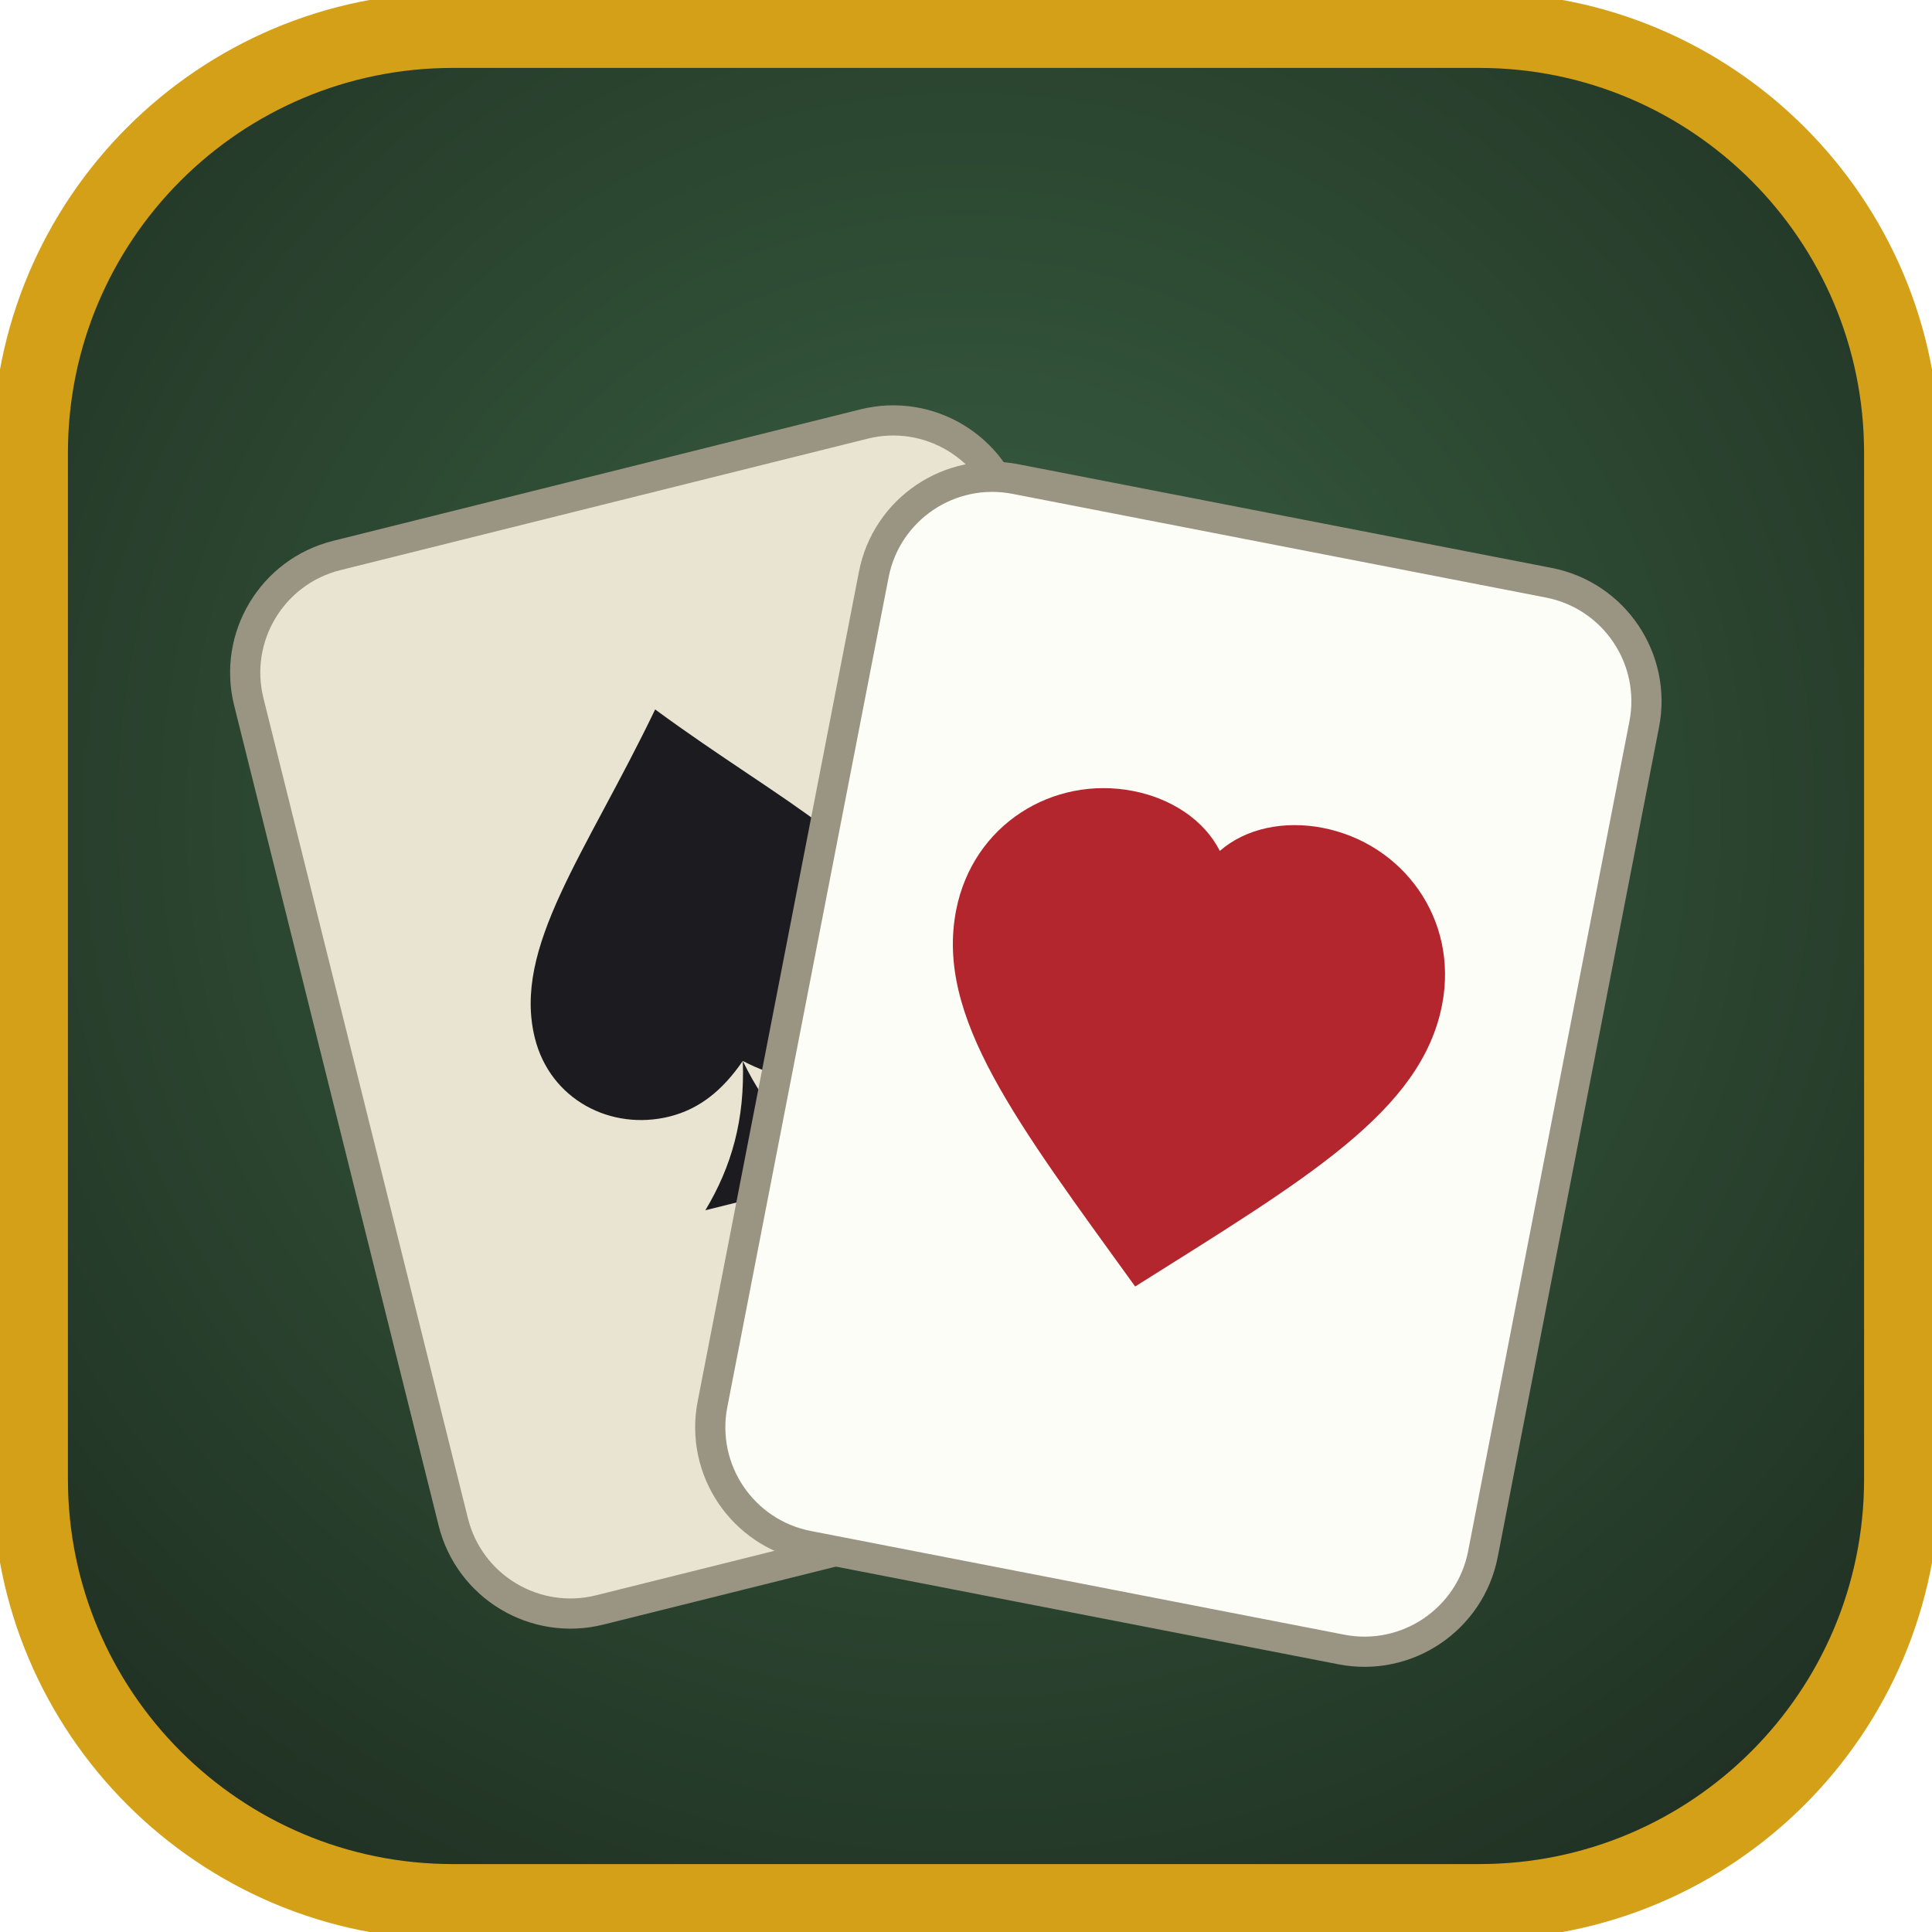
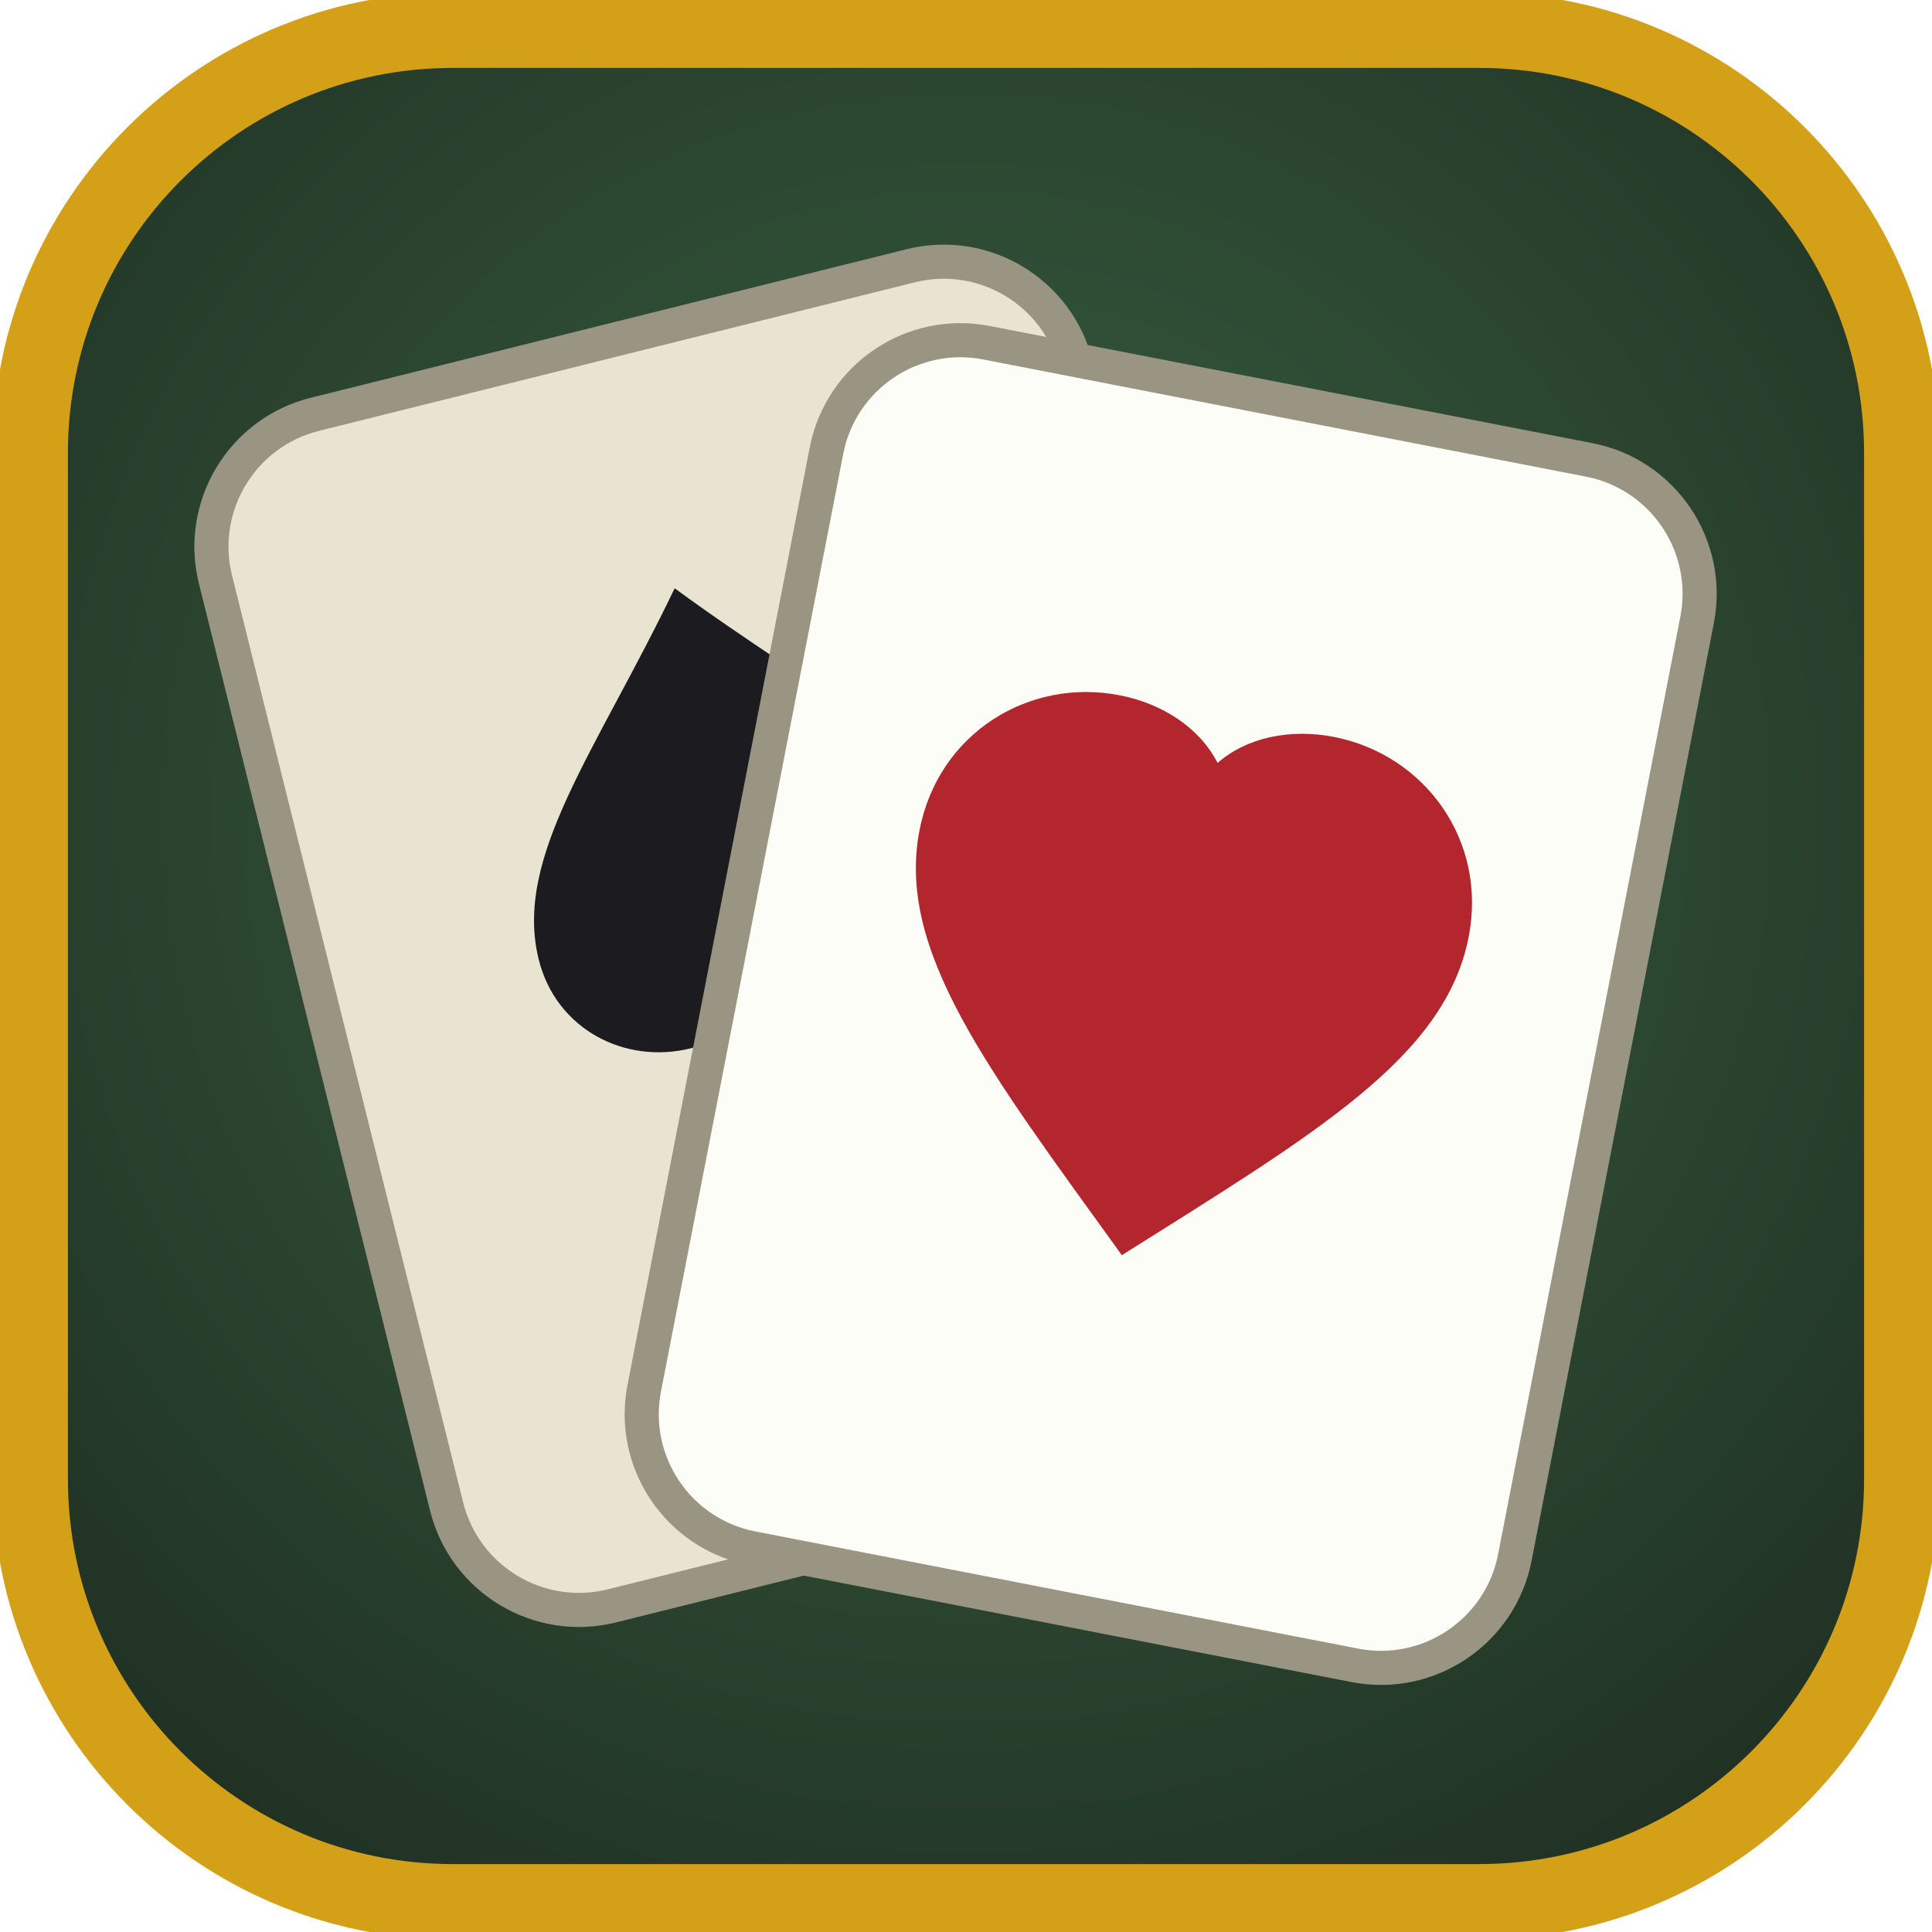
<svg xmlns="http://www.w3.org/2000/svg" viewBox="0 0 64 64">
  <defs>
    <radialGradient id="felt" cx="50%" cy="42%" r="75%">
      <stop offset="0%" stop-color="#3a6243" />
      <stop offset="100%" stop-color="#1d2b1f" />
    </radialGradient>
  </defs>
  <rect x="1" y="1" width="62" height="62" rx="14" fill="url(#felt)" />
  <rect x="1" y="1" width="62" height="62" rx="14" fill="none" stroke="#d4a017" stroke-width="2.5" />
-   <g transform="rotate(-14 32 40)">
-     <rect x="13" y="14" width="26" height="36" rx="4" fill="#e9e4d2" stroke="#9a9482" stroke-width="1" />
-     <path d="M26 21.5c-3.4 4.1-6.5 6.5-6.5 9.6 0 2.1 1.7 3.6 3.7 3.6 1 0 1.9-.4 2.8-1.2-.4 1.9-1.2 3.3-2.4 4.5h4.8c-1.2-1.2-2-2.6-2.4-4.5.9.8 1.8 1.2 2.8 1.2 2 0 3.7-1.5 3.7-3.6 0-3.1-3.1-5.5-6.5-9.6z" fill="#1c1c20" />
-   </g>
-   <g transform="rotate(11 32 40)">
-     <rect x="25" y="16" width="26" height="36" rx="4" fill="#fdfdf8" stroke="#9a9482" stroke-width="1" />
-     <path d="M38 41.5c-4.9-4.6-8.2-7.5-8.2-11.1 0-2.9 2.3-5 5-5 1.3 0 2.5.5 3.2 1.4.7-.9 1.9-1.4 3.2-1.4 2.7 0 5 2.1 5 5 0 3.6-3.3 6.5-8.2 11.1z" fill="#b3262e" />
+   <g transform="translate(32 31) scale(1.13) translate(-32 -32)">
+     <g transform="rotate(-14 26 32)">
+       <rect x="13" y="14" width="26" height="36" rx="4" fill="#e9e4d2" stroke="#9a9482" stroke-width="1" />
+       <path d="M26 21.5c-3.4 4.1-6.5 6.5-6.5 9.6 0 2.1 1.7 3.6 3.7 3.6 1 0 1.9-.4 2.8-1.2-.4 1.9-1.2 3.3-2.4 4.5h4.8c-1.2-1.2-2-2.6-2.4-4.5.9.8 1.8 1.2 2.8 1.2 2 0 3.7-1.5 3.7-3.6 0-3.1-3.1-5.5-6.5-9.6z" fill="#1c1c20" />
+     </g>
+     <g transform="rotate(11 38 34)">
+       <rect x="25" y="16" width="26" height="36" rx="4" fill="#fdfdf8" stroke="#9a9482" stroke-width="1" />
+       <path d="M38 41.5c-4.9-4.6-8.2-7.5-8.2-11.1 0-2.9 2.3-5 5-5 1.3 0 2.5.5 3.2 1.4.7-.9 1.9-1.4 3.2-1.4 2.7 0 5 2.1 5 5 0 3.6-3.3 6.5-8.2 11.1z" fill="#b3262e" />
+     </g>
  </g>
</svg>
